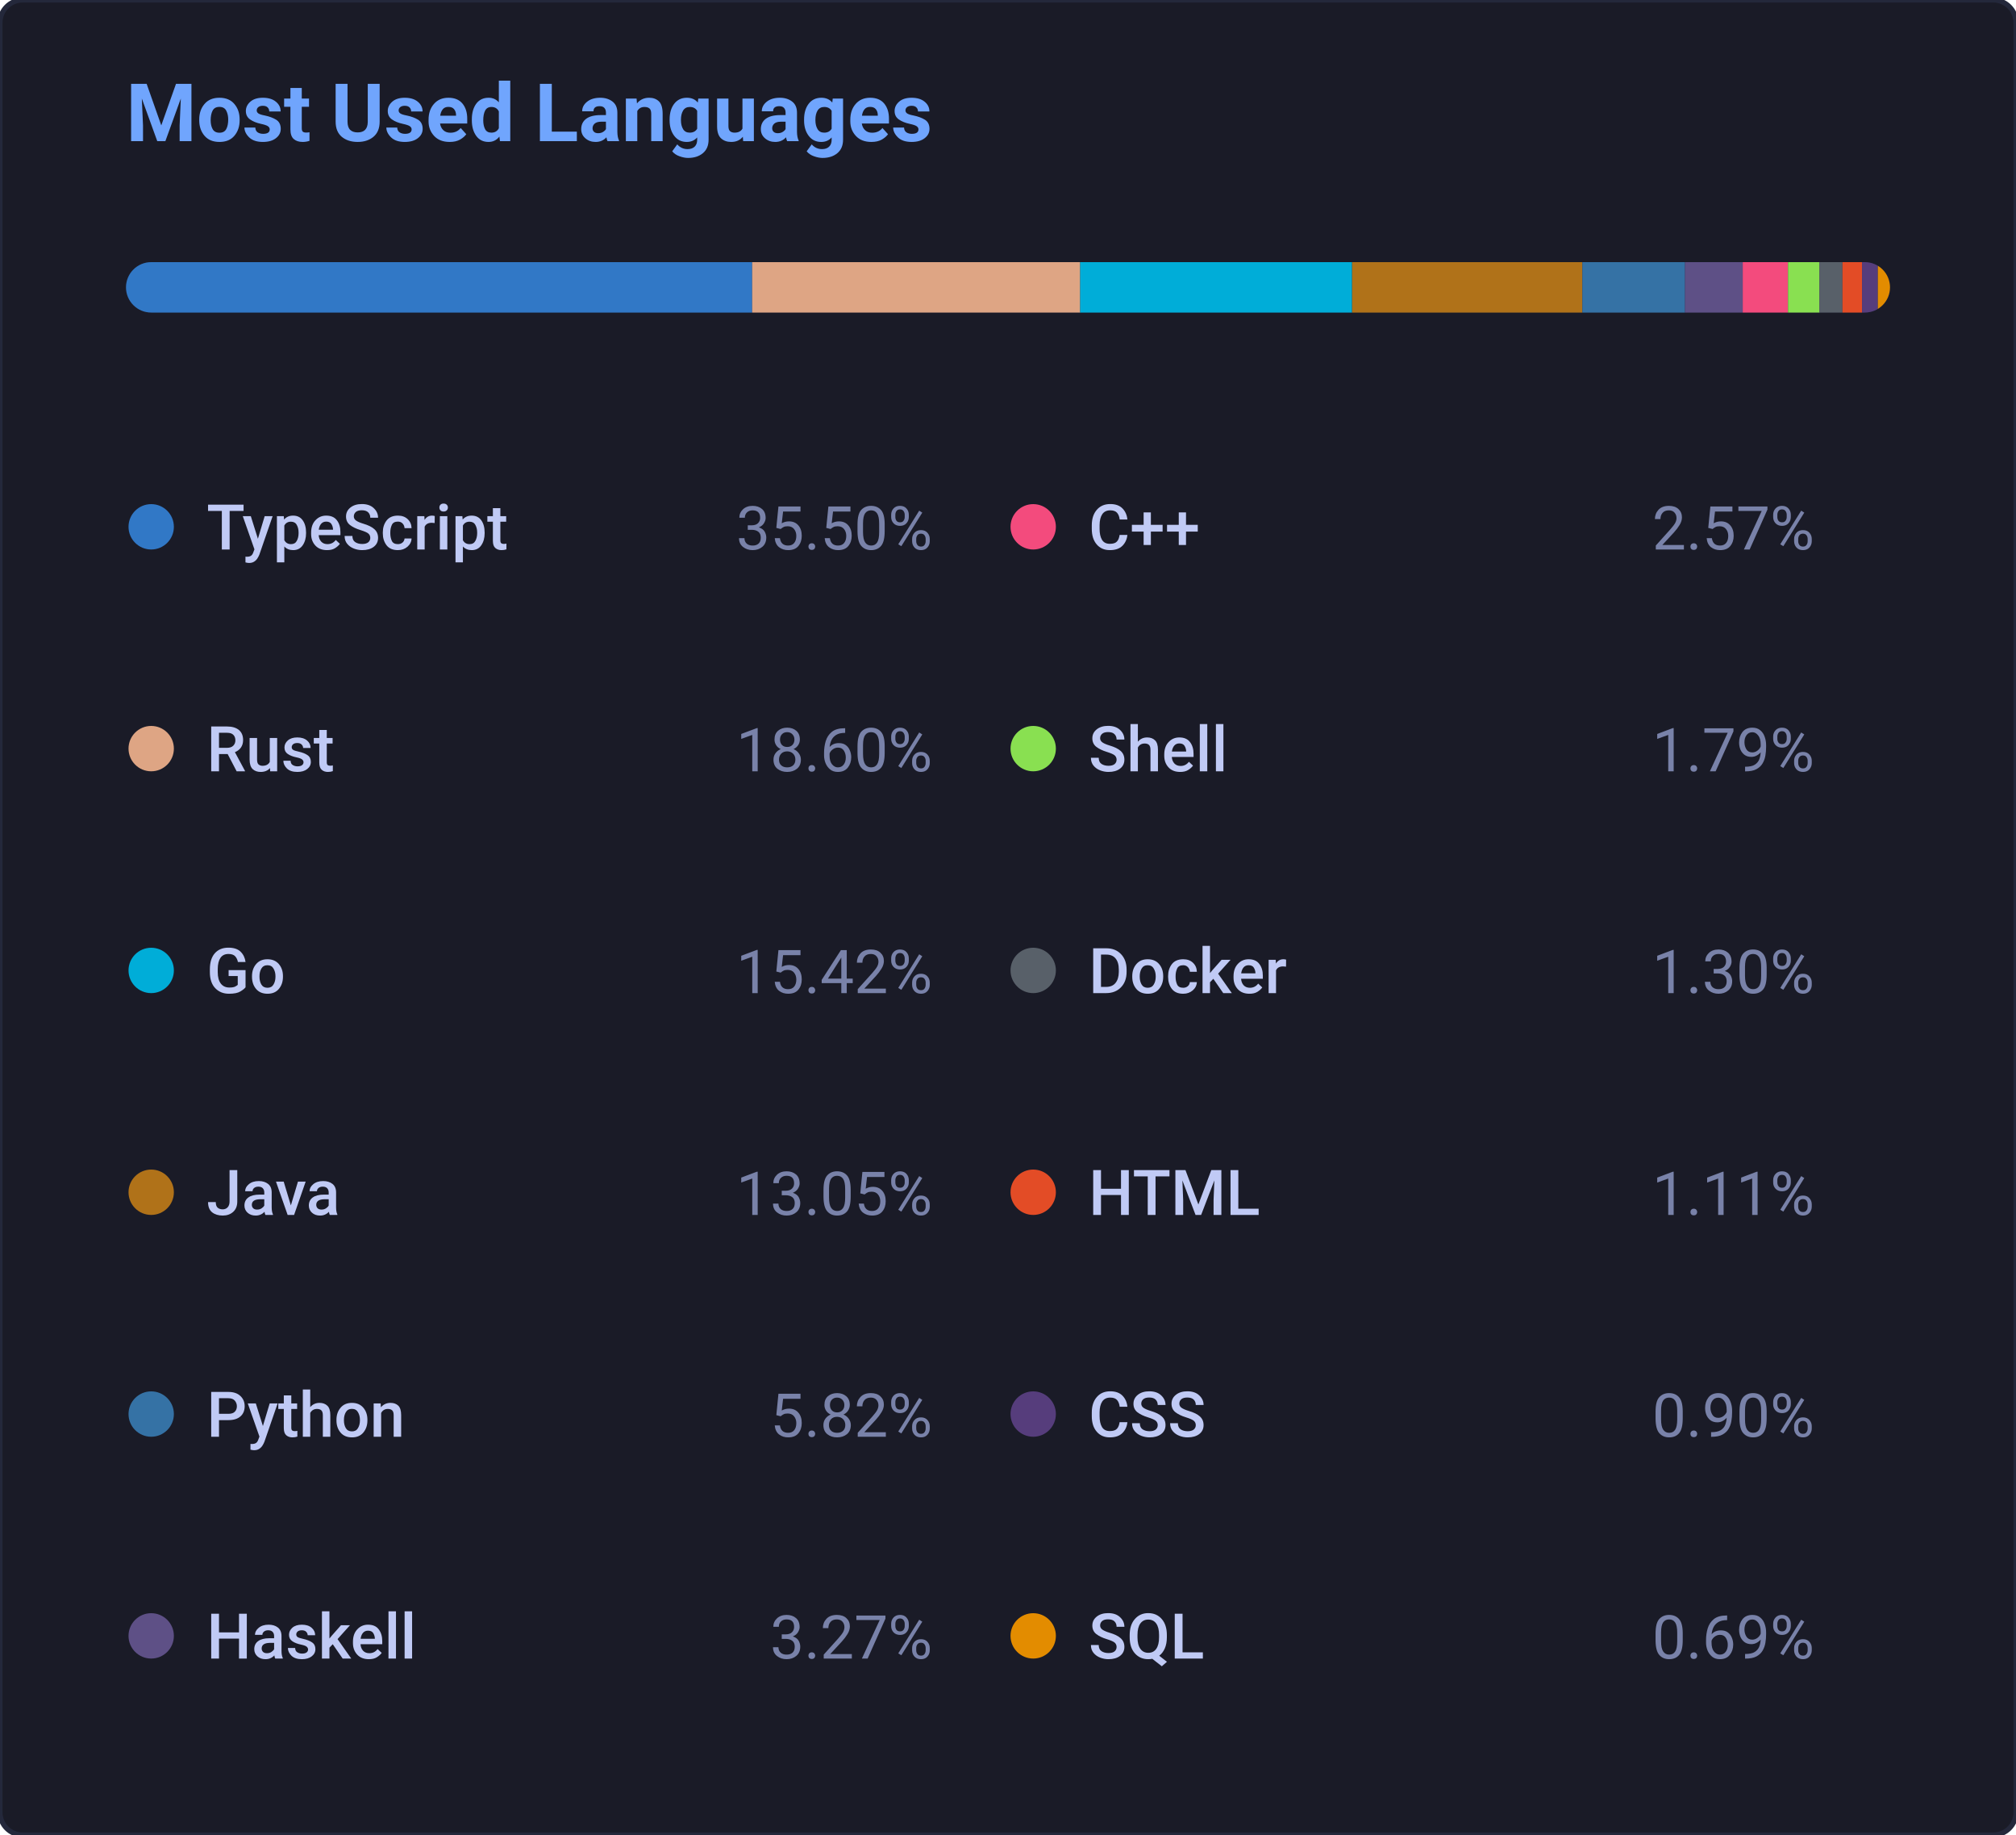
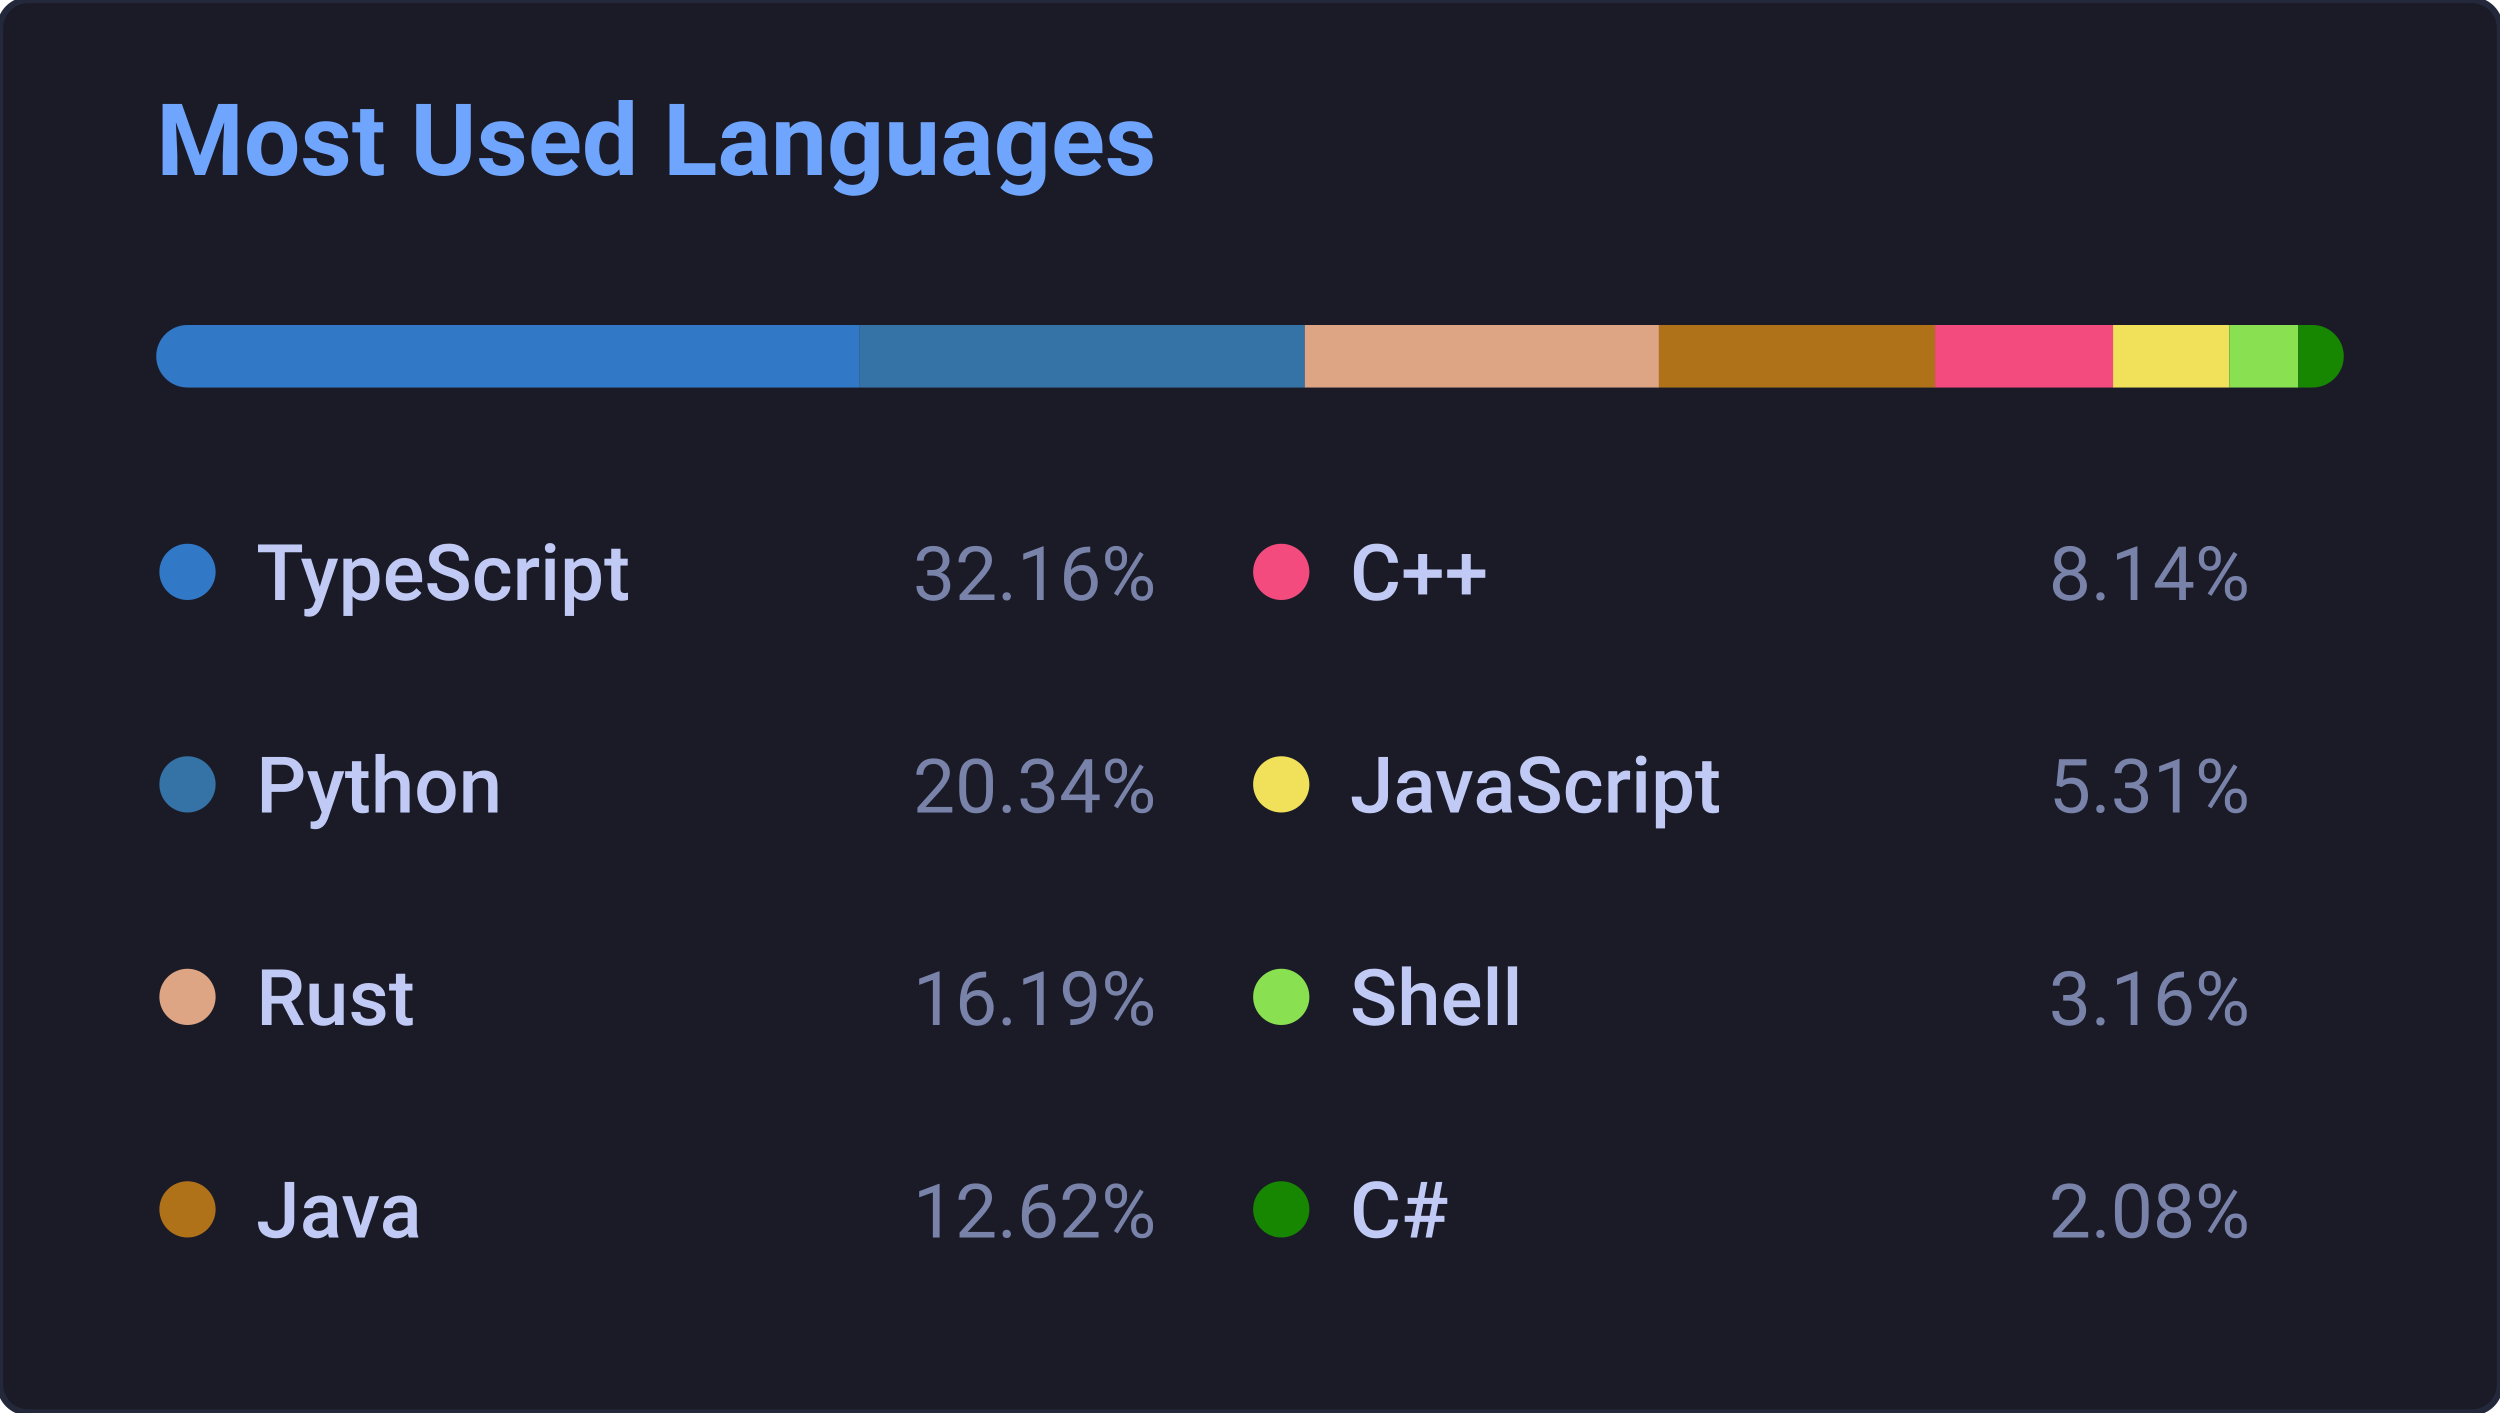
- <svg xmlns="http://www.w3.org/2000/svg" width="400" height="364" viewBox="0 0 400 364" fill="none" role="img" aria-label="Most Used Languages">
+ <svg xmlns="http://www.w3.org/2000/svg" width="400" height="226" viewBox="0 0 400 226" fill="none" role="img" aria-label="Most Used Languages">
  <style>
        .card-title { font-family: -apple-system, BlinkMacSystemFont, 'Segoe UI', Roboto, Helvetica, Arial, sans-serif; font-size: 16px; font-weight: 600; fill: #70a5fd; }
        .lang-name { font-family: -apple-system, BlinkMacSystemFont, 'Segoe UI', Roboto, Helvetica, Arial, sans-serif; font-size: 12.5px; font-weight: 500; fill: #c0caf5; }
        .lang-pct { font-family: -apple-system, BlinkMacSystemFont, 'Segoe UI', Roboto, Helvetica, Arial, sans-serif; font-size: 12px; font-weight: 400; fill: #7982a9; }
        .bar-bg { fill: #212337; rx: 5px; }
        .bar-segment { transition: all 0.3s ease; }
    
        @keyframes fadeIn {
            from { opacity: 0; transform: translateY(4px); }
            to { opacity: 1; transform: translateY(0); }
        }
        @keyframes scaleBar {
            from { transform: scaleX(0); }
            to { transform: scaleX(1); }
        }
        .animate-item { animation: fadeIn 0.4s ease-out forwards; }
        .bar-container { transform-origin: left; animation: scaleBar 0.6s cubic-bezier(0.16, 1, 0.3, 1) forwards; }
        </style>
-   <rect width="400" height="364" rx="4.5" fill="#1a1b27" stroke="#24283b" stroke-width="1" />
+   <rect width="400" height="226" rx="4.5" fill="#1a1b27" stroke="#24283b" stroke-width="1" />
  <text x="25" y="28" class="card-title">Most Used Languages</text>
  <defs>
    <clipPath id="bar-clip">
      <rect x="25" y="52" width="350" height="10" rx="5" ry="5" />
    </clipPath>
  </defs>
  <rect class="bar-bg" x="25" y="52" width="350" height="10" rx="5" />
  <g clip-path="url(#bar-clip)" class="bar-container">
-     <rect x="25.00" y="52" width="124.24" height="10" fill="#3178c6" class="bar-segment" />
-     <rect x="149.24" y="52" width="65.09" height="10" fill="#dea584" class="bar-segment" />
-     <rect x="214.32" y="52" width="53.95" height="10" fill="#00ADD8" class="bar-segment" />
-     <rect x="268.28" y="52" width="45.68" height="10" fill="#b07219" class="bar-segment" />
-     <rect x="313.96" y="52" width="20.37" height="10" fill="#3572A5" class="bar-segment" />
-     <rect x="334.33" y="52" width="11.45" height="10" fill="#5e5086" class="bar-segment" />
-     <rect x="345.78" y="52" width="8.98" height="10" fill="#f34b7d" class="bar-segment" />
-     <rect x="354.76" y="52" width="6.26" height="10" fill="#89e051" class="bar-segment" />
-     <rect x="361.01" y="52" width="4.56" height="10" fill="#586069" class="bar-segment" />
-     <rect x="365.57" y="52" width="3.88" height="10" fill="#e34c26" class="bar-segment" />
-     <rect x="369.45" y="52" width="3.14" height="10" fill="#563d7c" class="bar-segment" />
-     <rect x="372.59" y="52" width="2.41" height="10" fill="#e38c00" class="bar-segment" />
+     <rect x="25.00" y="52" width="112.56" height="10" fill="#3178c6" class="bar-segment" />
+     <rect x="137.56" y="52" width="71.20" height="10" fill="#3572A5" class="bar-segment" />
+     <rect x="208.76" y="52" width="56.67" height="10" fill="#dea584" class="bar-segment" />
+     <rect x="265.43" y="52" width="44.18" height="10" fill="#b07219" class="bar-segment" />
+     <rect x="309.61" y="52" width="28.48" height="10" fill="#f34b7d" class="bar-segment" />
+     <rect x="338.09" y="52" width="18.60" height="10" fill="#f1e05a" class="bar-segment" />
+     <rect x="356.69" y="52" width="11.04" height="10" fill="#89e051" class="bar-segment" />
+     <rect x="367.73" y="52" width="7.27" height="10" fill="#178600" class="bar-segment" />
  </g>
  <g class="animate-item" style="animation-delay: 100ms;">
-     <circle cx="30.0" cy="104.5" r="4.5" fill="#3178c6" />
-     <text x="41.0" y="109.0" class="lang-name">TypeScript</text>
-     <text x="185.0" y="109.0" text-anchor="end" class="lang-pct">35.50%</text>
+     <circle cx="30.0" cy="91.5" r="4.5" fill="#3178c6" />
+     <text x="41.0" y="96.0" class="lang-name">TypeScript</text>
+     <text x="185.0" y="96.0" text-anchor="end" class="lang-pct">32.16%</text>
  </g>
  <g class="animate-item" style="animation-delay: 140ms;">
-     <circle cx="30.0" cy="148.5" r="4.5" fill="#dea584" />
-     <text x="41.0" y="153.0" class="lang-name">Rust</text>
-     <text x="185.0" y="153.0" text-anchor="end" class="lang-pct">18.60%</text>
+     <circle cx="30.0" cy="125.5" r="4.5" fill="#3572A5" />
+     <text x="41.0" y="130.0" class="lang-name">Python</text>
+     <text x="185.0" y="130.0" text-anchor="end" class="lang-pct">20.34%</text>
  </g>
  <g class="animate-item" style="animation-delay: 180ms;">
-     <circle cx="30.0" cy="192.5" r="4.5" fill="#00ADD8" />
-     <text x="41.0" y="197.0" class="lang-name">Go</text>
-     <text x="185.0" y="197.0" text-anchor="end" class="lang-pct">15.42%</text>
+     <circle cx="30.0" cy="159.5" r="4.5" fill="#dea584" />
+     <text x="41.0" y="164.0" class="lang-name">Rust</text>
+     <text x="185.0" y="164.0" text-anchor="end" class="lang-pct">16.19%</text>
  </g>
  <g class="animate-item" style="animation-delay: 220ms;">
-     <circle cx="30.0" cy="236.5" r="4.5" fill="#b07219" />
-     <text x="41.0" y="241.0" class="lang-name">Java</text>
-     <text x="185.0" y="241.0" text-anchor="end" class="lang-pct">13.05%</text>
+     <circle cx="30.0" cy="193.5" r="4.5" fill="#b07219" />
+     <text x="41.0" y="198.0" class="lang-name">Java</text>
+     <text x="185.0" y="198.0" text-anchor="end" class="lang-pct">12.62%</text>
  </g>
  <g class="animate-item" style="animation-delay: 260ms;">
-     <circle cx="30.0" cy="280.5" r="4.5" fill="#3572A5" />
-     <text x="41.0" y="285.0" class="lang-name">Python</text>
-     <text x="185.0" y="285.0" text-anchor="end" class="lang-pct">5.82%</text>
+     <circle cx="205.0" cy="91.5" r="4.5" fill="#f34b7d" />
+     <text x="216.0" y="96.0" class="lang-name">C++</text>
+     <text x="360.0" y="96.0" text-anchor="end" class="lang-pct">8.14%</text>
  </g>
  <g class="animate-item" style="animation-delay: 300ms;">
-     <circle cx="30.0" cy="324.5" r="4.5" fill="#5e5086" />
-     <text x="41.0" y="329.0" class="lang-name">Haskell</text>
-     <text x="185.0" y="329.0" text-anchor="end" class="lang-pct">3.27%</text>
+     <circle cx="205.0" cy="125.5" r="4.5" fill="#f1e05a" />
+     <text x="216.0" y="130.0" class="lang-name">JavaScript</text>
+     <text x="360.0" y="130.0" text-anchor="end" class="lang-pct">5.31%</text>
  </g>
  <g class="animate-item" style="animation-delay: 340ms;">
-     <circle cx="205.0" cy="104.5" r="4.5" fill="#f34b7d" />
-     <text x="216.0" y="109.0" class="lang-name">C++</text>
-     <text x="360.0" y="109.0" text-anchor="end" class="lang-pct">2.57%</text>
+     <circle cx="205.0" cy="159.5" r="4.5" fill="#89e051" />
+     <text x="216.0" y="164.0" class="lang-name">Shell</text>
+     <text x="360.0" y="164.0" text-anchor="end" class="lang-pct">3.16%</text>
  </g>
  <g class="animate-item" style="animation-delay: 380ms;">
-     <circle cx="205.0" cy="148.5" r="4.5" fill="#89e051" />
-     <text x="216.0" y="153.0" class="lang-name">Shell</text>
-     <text x="360.0" y="153.0" text-anchor="end" class="lang-pct">1.79%</text>
-   </g>
-   <g class="animate-item" style="animation-delay: 420ms;">
-     <circle cx="205.0" cy="192.5" r="4.5" fill="#586069" />
-     <text x="216.0" y="197.0" class="lang-name">Docker</text>
-     <text x="360.0" y="197.0" text-anchor="end" class="lang-pct">1.30%</text>
-   </g>
-   <g class="animate-item" style="animation-delay: 460ms;">
-     <circle cx="205.0" cy="236.5" r="4.5" fill="#e34c26" />
-     <text x="216.0" y="241.0" class="lang-name">HTML</text>
-     <text x="360.0" y="241.0" text-anchor="end" class="lang-pct">1.11%</text>
-   </g>
-   <g class="animate-item" style="animation-delay: 500ms;">
-     <circle cx="205.0" cy="280.5" r="4.5" fill="#563d7c" />
-     <text x="216.0" y="285.0" class="lang-name">CSS</text>
-     <text x="360.0" y="285.0" text-anchor="end" class="lang-pct">0.90%</text>
-   </g>
-   <g class="animate-item" style="animation-delay: 540ms;">
-     <circle cx="205.0" cy="324.5" r="4.5" fill="#e38c00" />
-     <text x="216.0" y="329.0" class="lang-name">SQL</text>
-     <text x="360.0" y="329.0" text-anchor="end" class="lang-pct">0.69%</text>
+     <circle cx="205.0" cy="193.5" r="4.5" fill="#178600" />
+     <text x="216.0" y="198.0" class="lang-name">C#</text>
+     <text x="360.0" y="198.0" text-anchor="end" class="lang-pct">2.08%</text>
  </g>
</svg>
